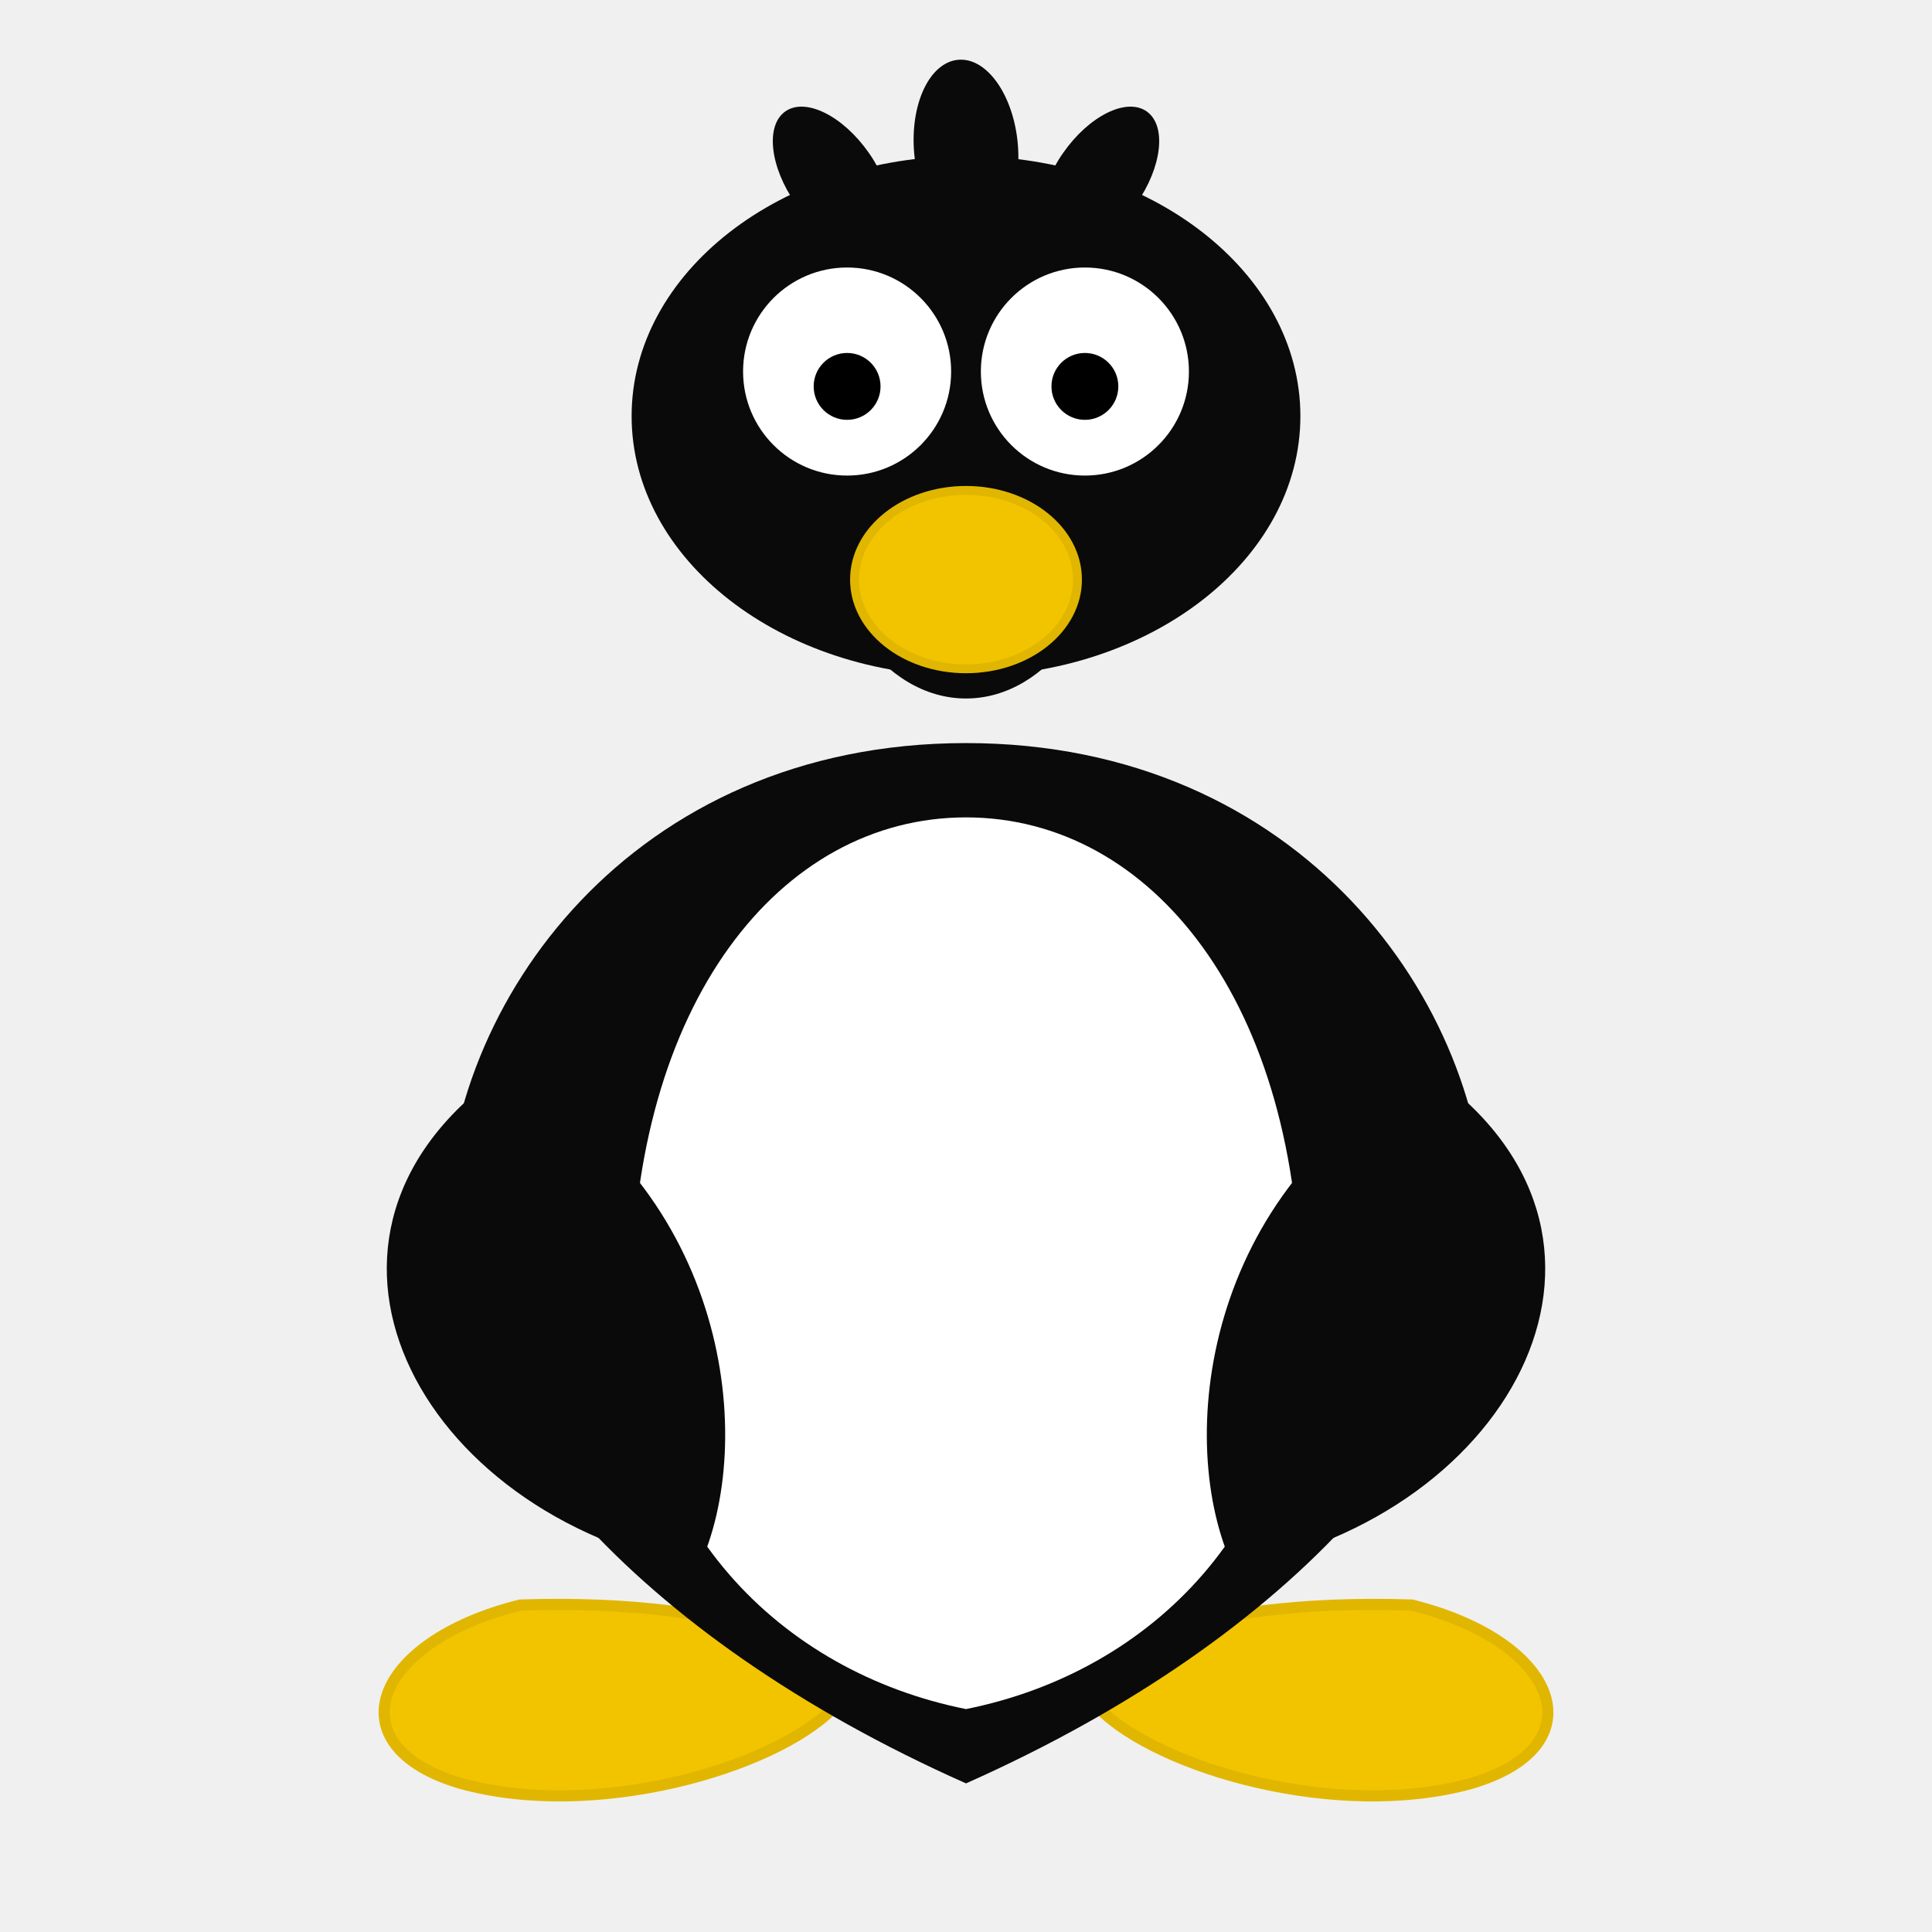
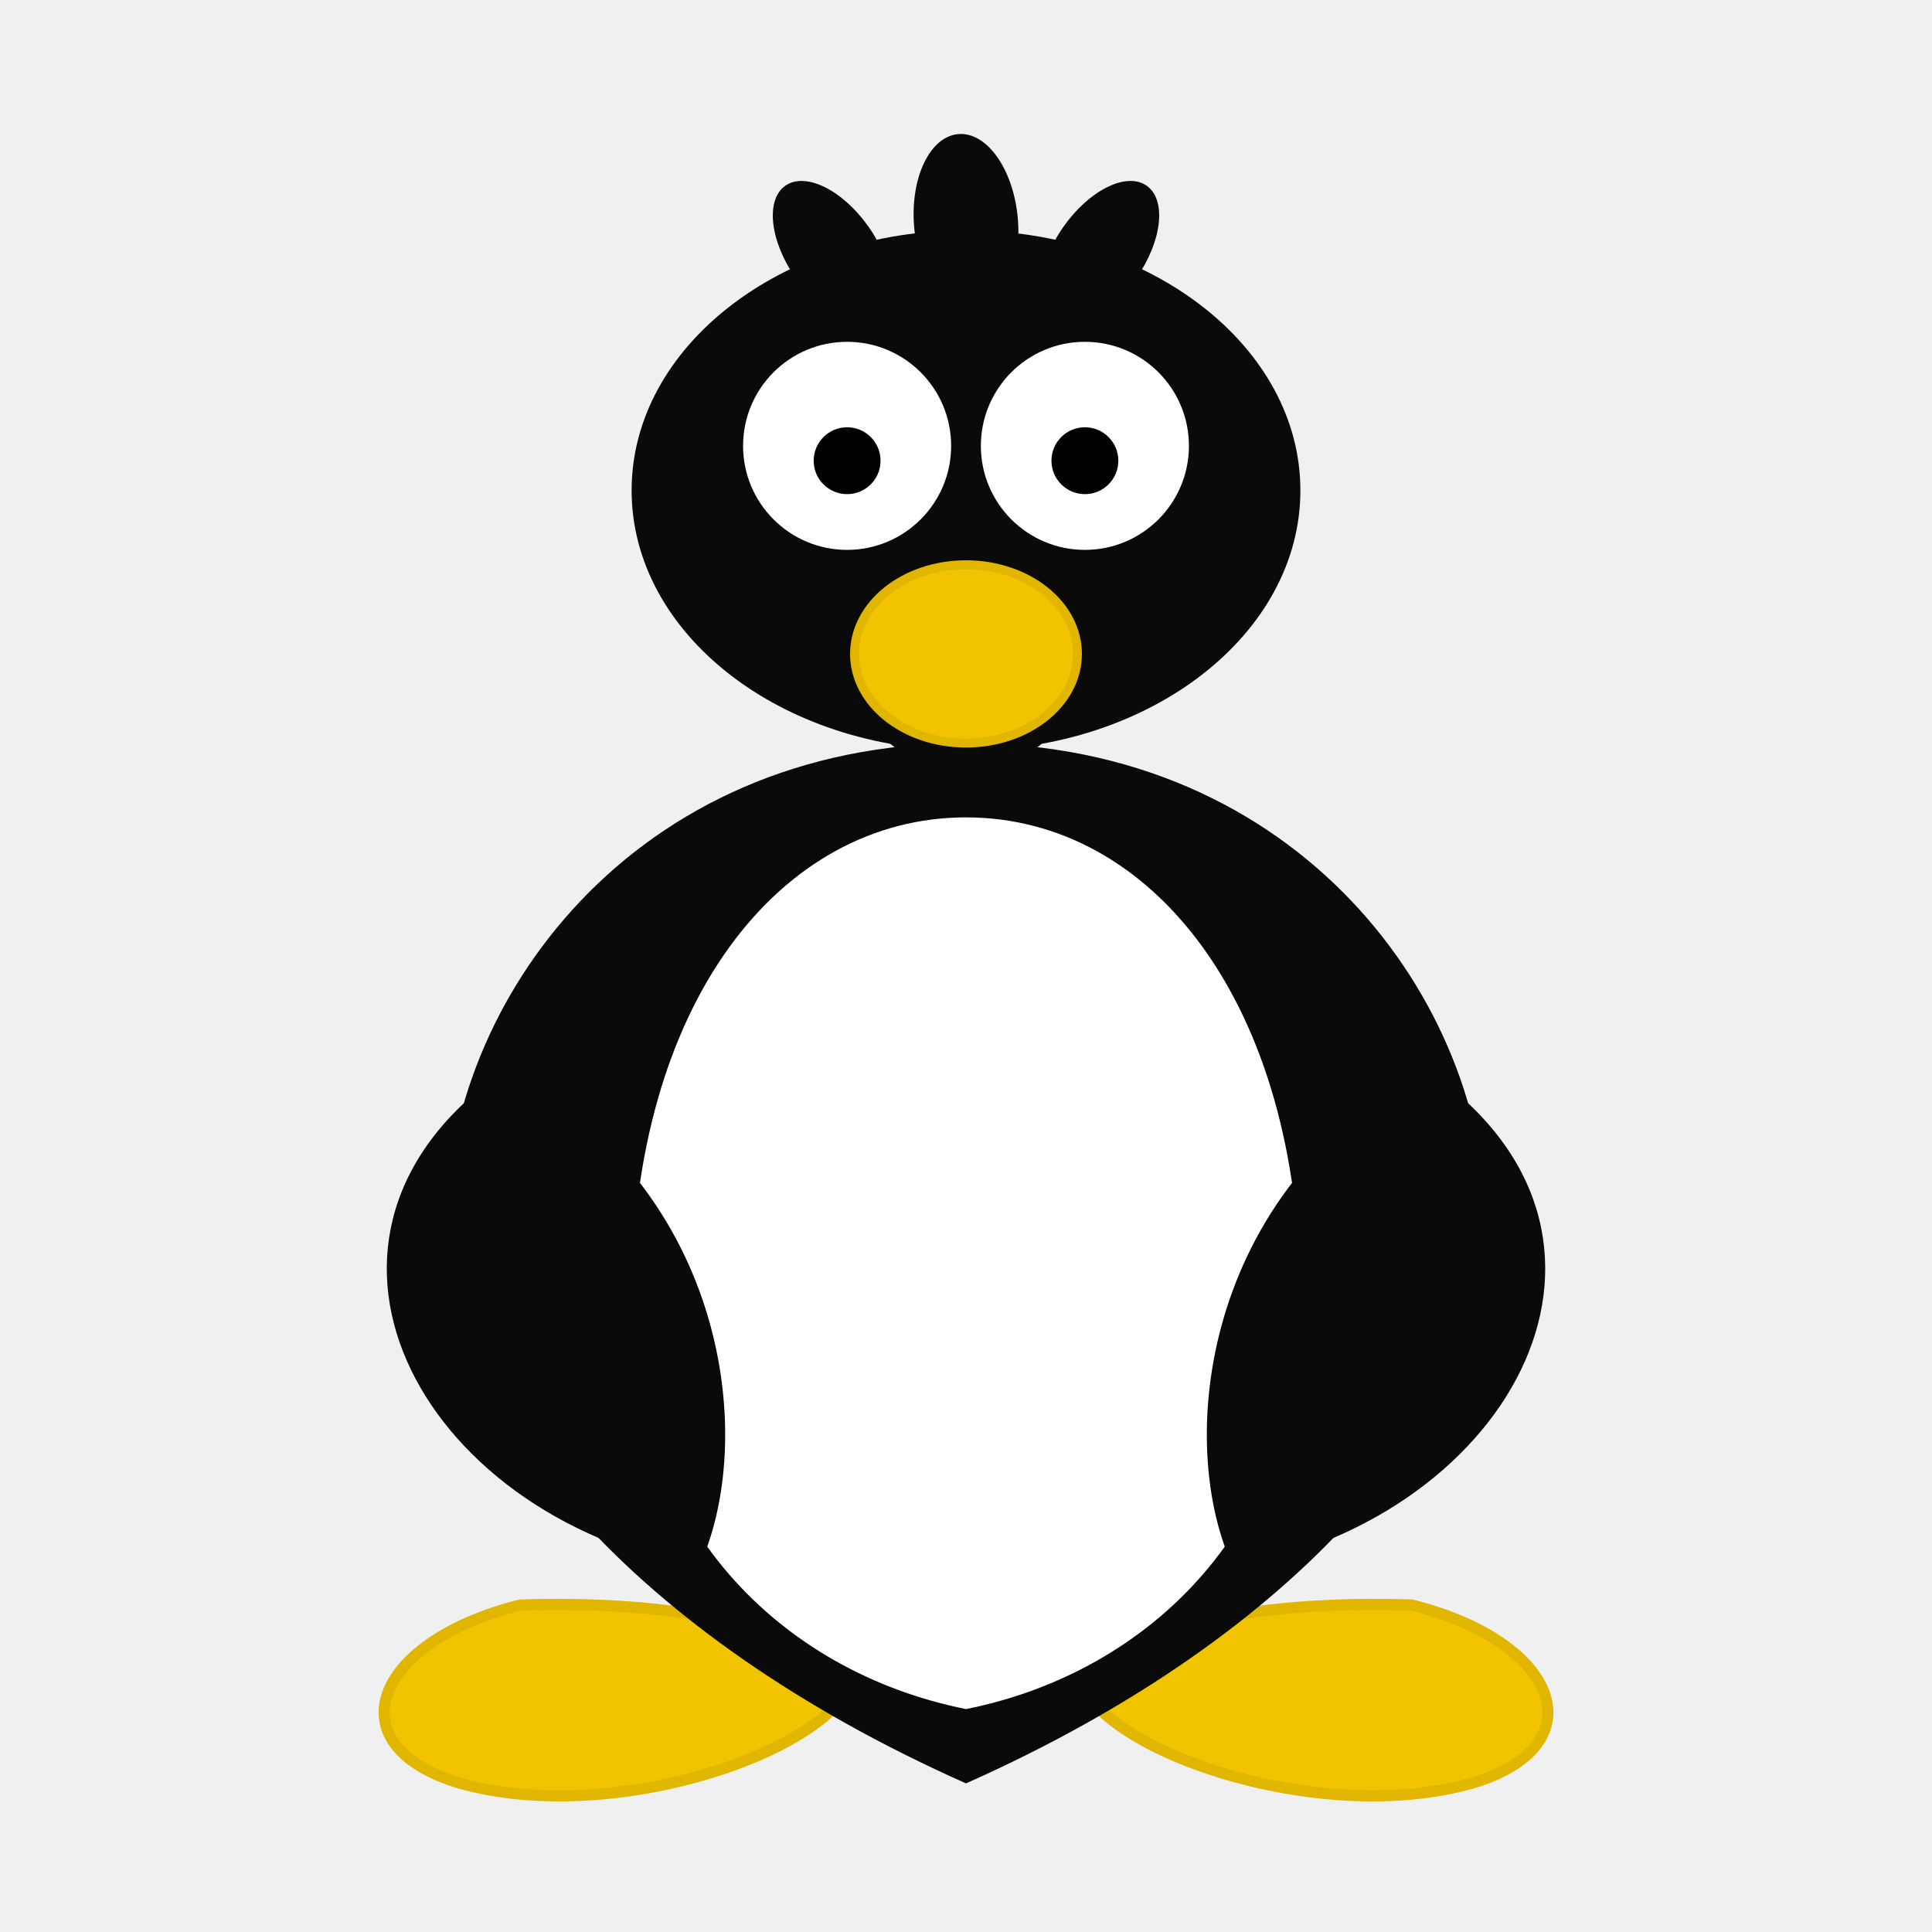
<svg xmlns="http://www.w3.org/2000/svg" width="260" height="260" viewBox="0 0 260 260">
  <rect width="260" height="260" fill="transparent" />
  <g>
    <animateTransform attributeName="transform" type="translate" values="0 0; -2 0; 2 0; -2 0; 2 0; 0 0" dur="0.26s" repeatCount="indefinite" />
    <g fill="#f2c400" stroke="#e1b600" stroke-width="1.5">
      <path d="M70 216 C50 221, 45 235, 62 240 C80 245, 104 238, 112 230 C118 223, 100 215, 70 216 Z" />
      <path d="M190 216 C210 221, 215 235, 198 240 C180 245, 156 238, 148 230 C142 223, 160 215, 190 216 Z" />
    </g>
    <path d="M130 100 C85 100, 60 135, 60 165 C60 190, 85 220, 130 240 C175 220, 200 190, 200 165 C200 135, 175 100, 130 100 Z" fill="#0a0a0a" />
    <path d="M130 110 C105 110, 85 135, 85 175 C85 205, 105 225, 130 230 C155 225, 175 205, 175 175 C175 135, 155 110, 130 110 Z" fill="#ffffff" />
-     <ellipse cx="130" cy="66" rx="20" ry="28" fill="#0a0a0a" />
-     <g>
-       <ellipse cx="130" cy="56" rx="45" ry="35" fill="#0a0a0a" />
-       <g fill="#0a0a0a">
-         <ellipse cx="130" cy="20" rx="7" ry="12" transform="rotate(-5 130 20)" />
-         <ellipse cx="112" cy="24" rx="6" ry="11" transform="rotate(-35 112 24)" />
-         <ellipse cx="148" cy="24" rx="6" ry="11" transform="rotate(35 148 24)" />
+     <g transform="translate(0, 10)">
+       <ellipse cx="130" cy="66" rx="20" ry="28" fill="#0a0a0a" />
+       <g>
+         <ellipse cx="130" cy="56" rx="45" ry="35" fill="#0a0a0a" />
+         <g fill="#0a0a0a">
+           <ellipse cx="130" cy="20" rx="7" ry="12" transform="rotate(-5 130 20)" />
+           <ellipse cx="112" cy="24" rx="6" ry="11" transform="rotate(-35 112 24)" />
+           <ellipse cx="148" cy="24" rx="6" ry="11" transform="rotate(35 148 24)" />
+         </g>
+         <circle cx="114" cy="50" r="14" fill="#ffffff" />
+         <circle cx="146" cy="50" r="14" fill="#ffffff" />
+         <circle cx="114" cy="52" r="4.5" fill="#000000" />
+         <circle cx="146" cy="52" r="4.5" fill="#000000" />
+         <path fill="#f2c400" stroke="#e1b600" stroke-width="1.5" />
+         <ellipse cx="130" cy="78" rx="15" ry="12" fill="#f2c400" stroke="#e1b600" stroke-width="1.2" />
      </g>
-       <circle cx="114" cy="50" r="14" fill="#ffffff" />
-       <circle cx="146" cy="50" r="14" fill="#ffffff" />
-       <circle cx="114" cy="52" r="4.5" fill="#000000" />
-       <circle cx="146" cy="52" r="4.5" fill="#000000" />
-       <path fill="#f2c400" stroke="#e1b600" stroke-width="1.5" />
-       <ellipse cx="130" cy="78" rx="15" ry="12" fill="#f2c400" stroke="#e1b600" stroke-width="1.2" />
    </g>
    <g>
      <path d="M68 144 C36 166, 56 204, 94 211 C102 194, 98 160, 68 144 Z" fill="#0a0a0a" />
      <animateTransform attributeName="transform" type="rotate" values="-8 84 165; -2 84 165; -8 84 165" dur="0.26s" repeatCount="indefinite" />
    </g>
    <g>
      <path d="M192 144 C224 166, 204 204, 166 211 C158 194, 162 160, 192 144 Z" fill="#0a0a0a" />
      <animateTransform attributeName="transform" type="rotate" values="8 176 165; 2 176 165; 8 176 165" dur="1.26s" repeatCount="indefinite" />
    </g>
  </g>
</svg>
